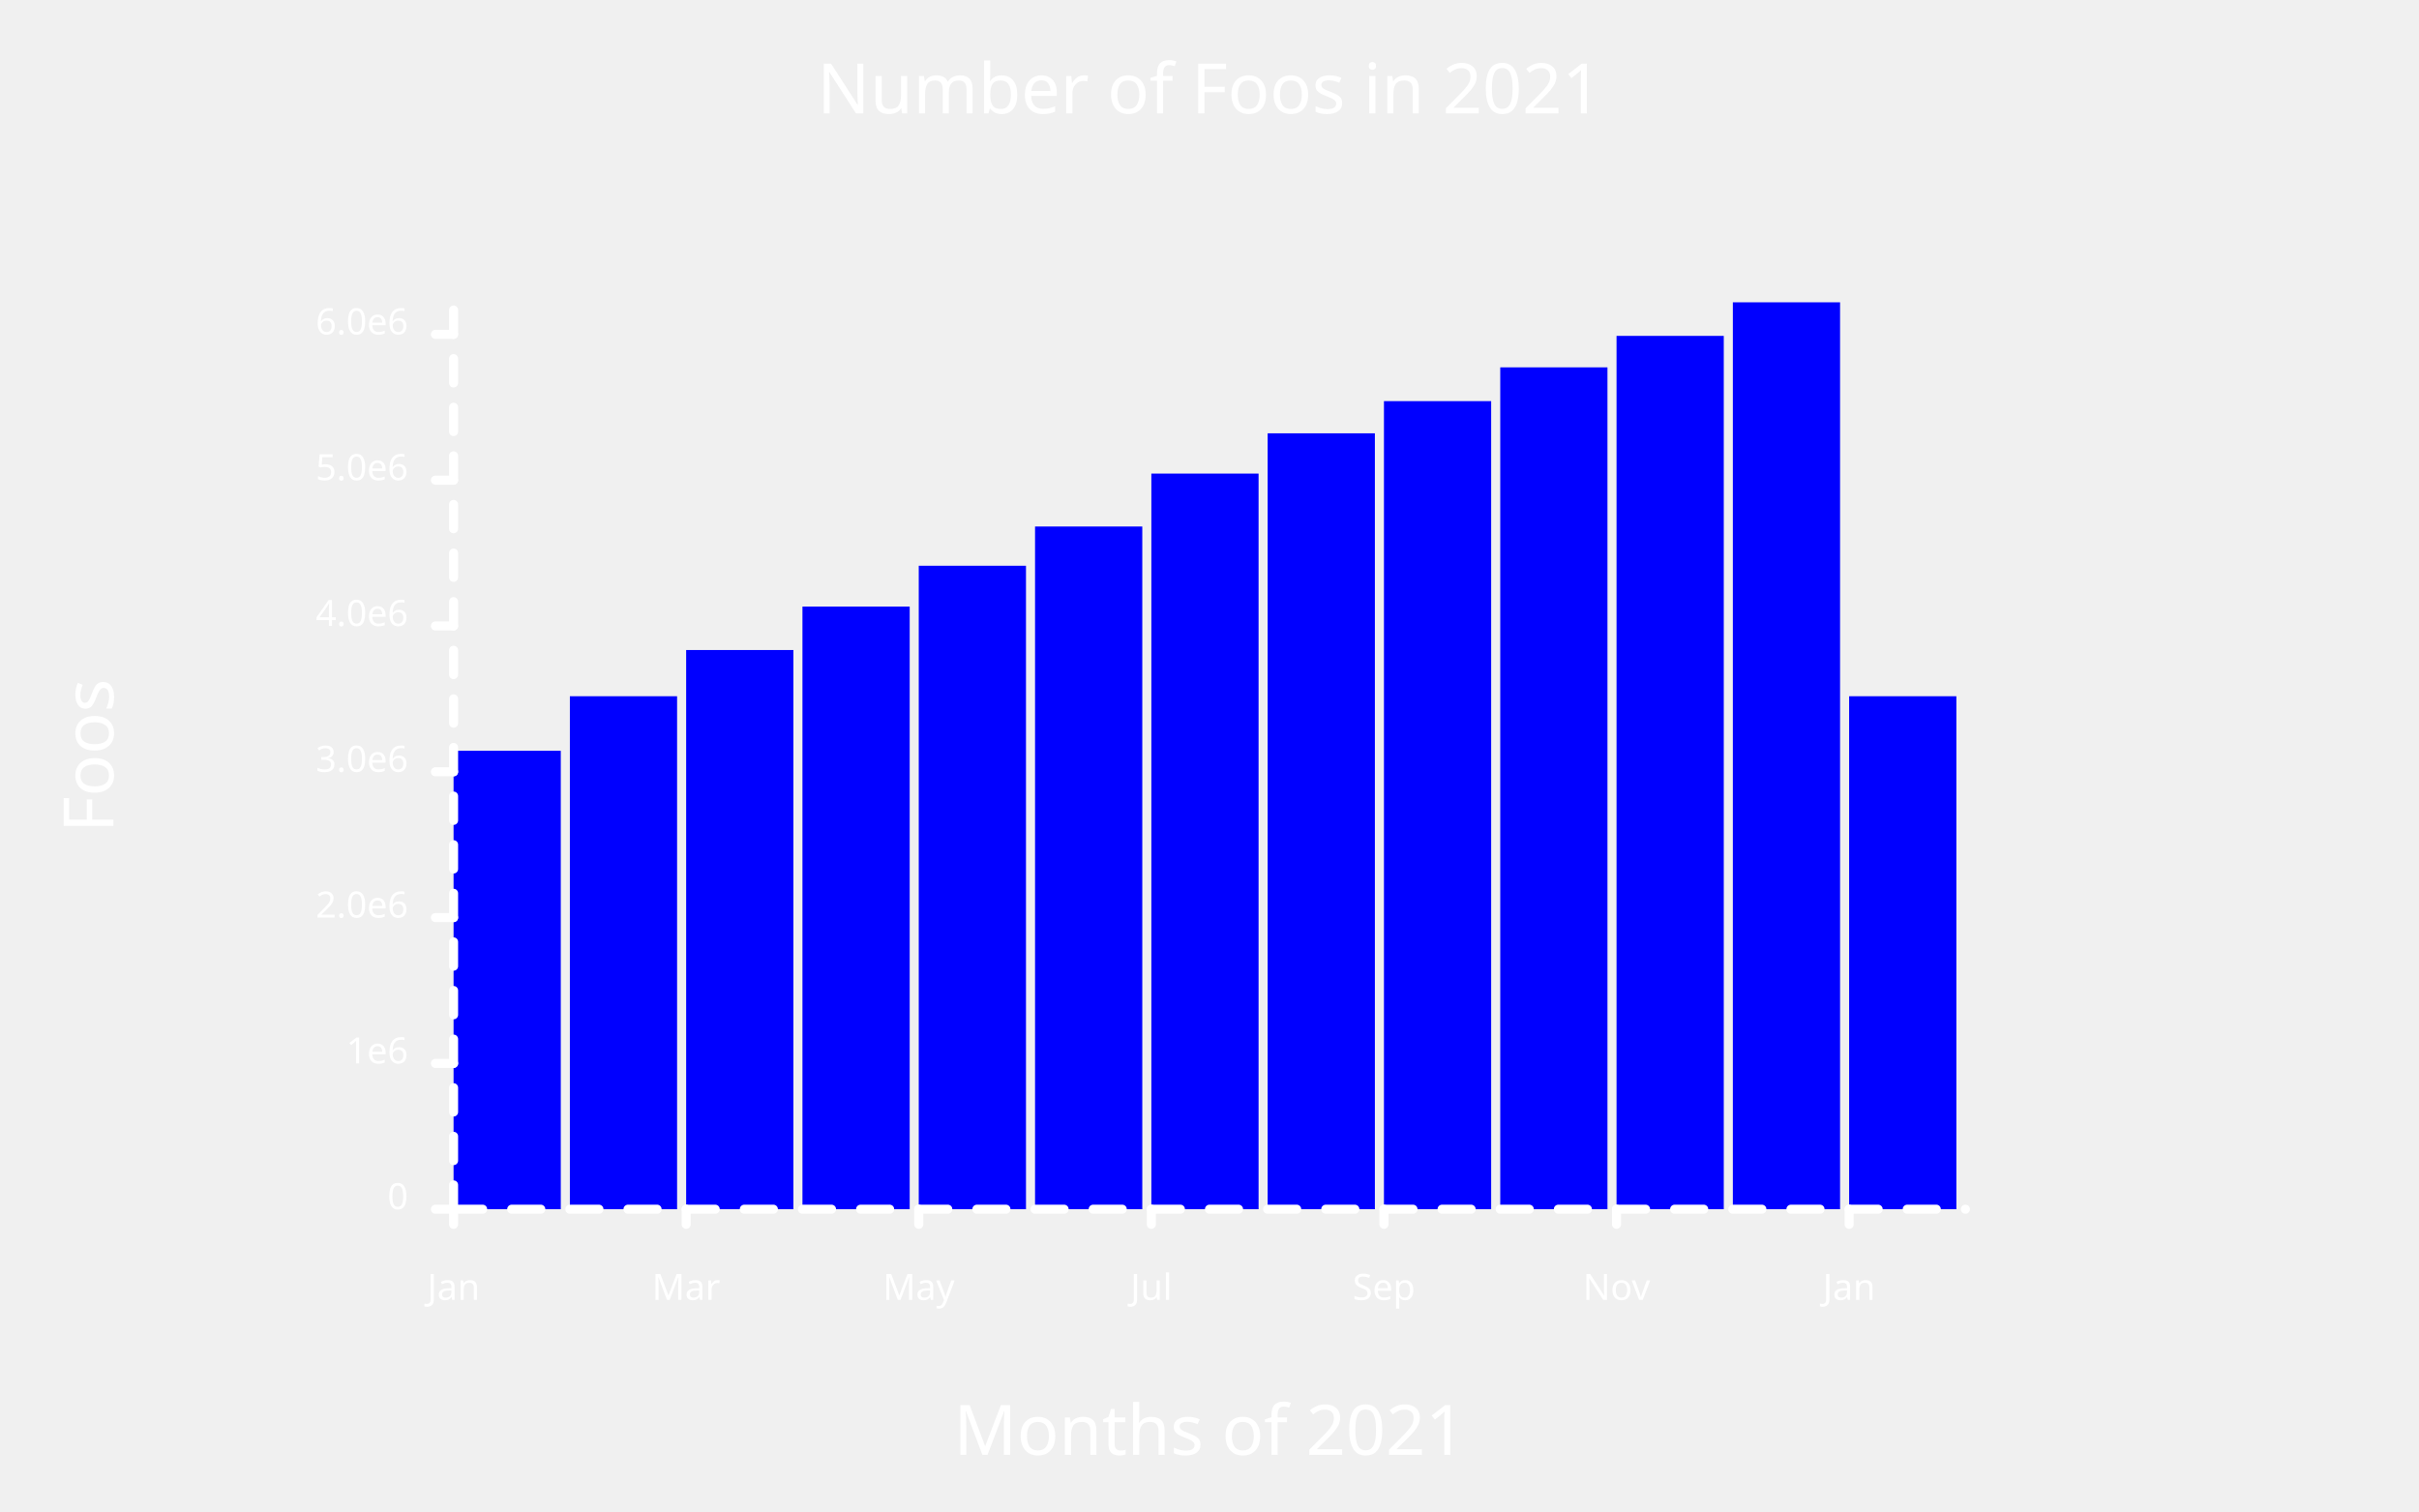
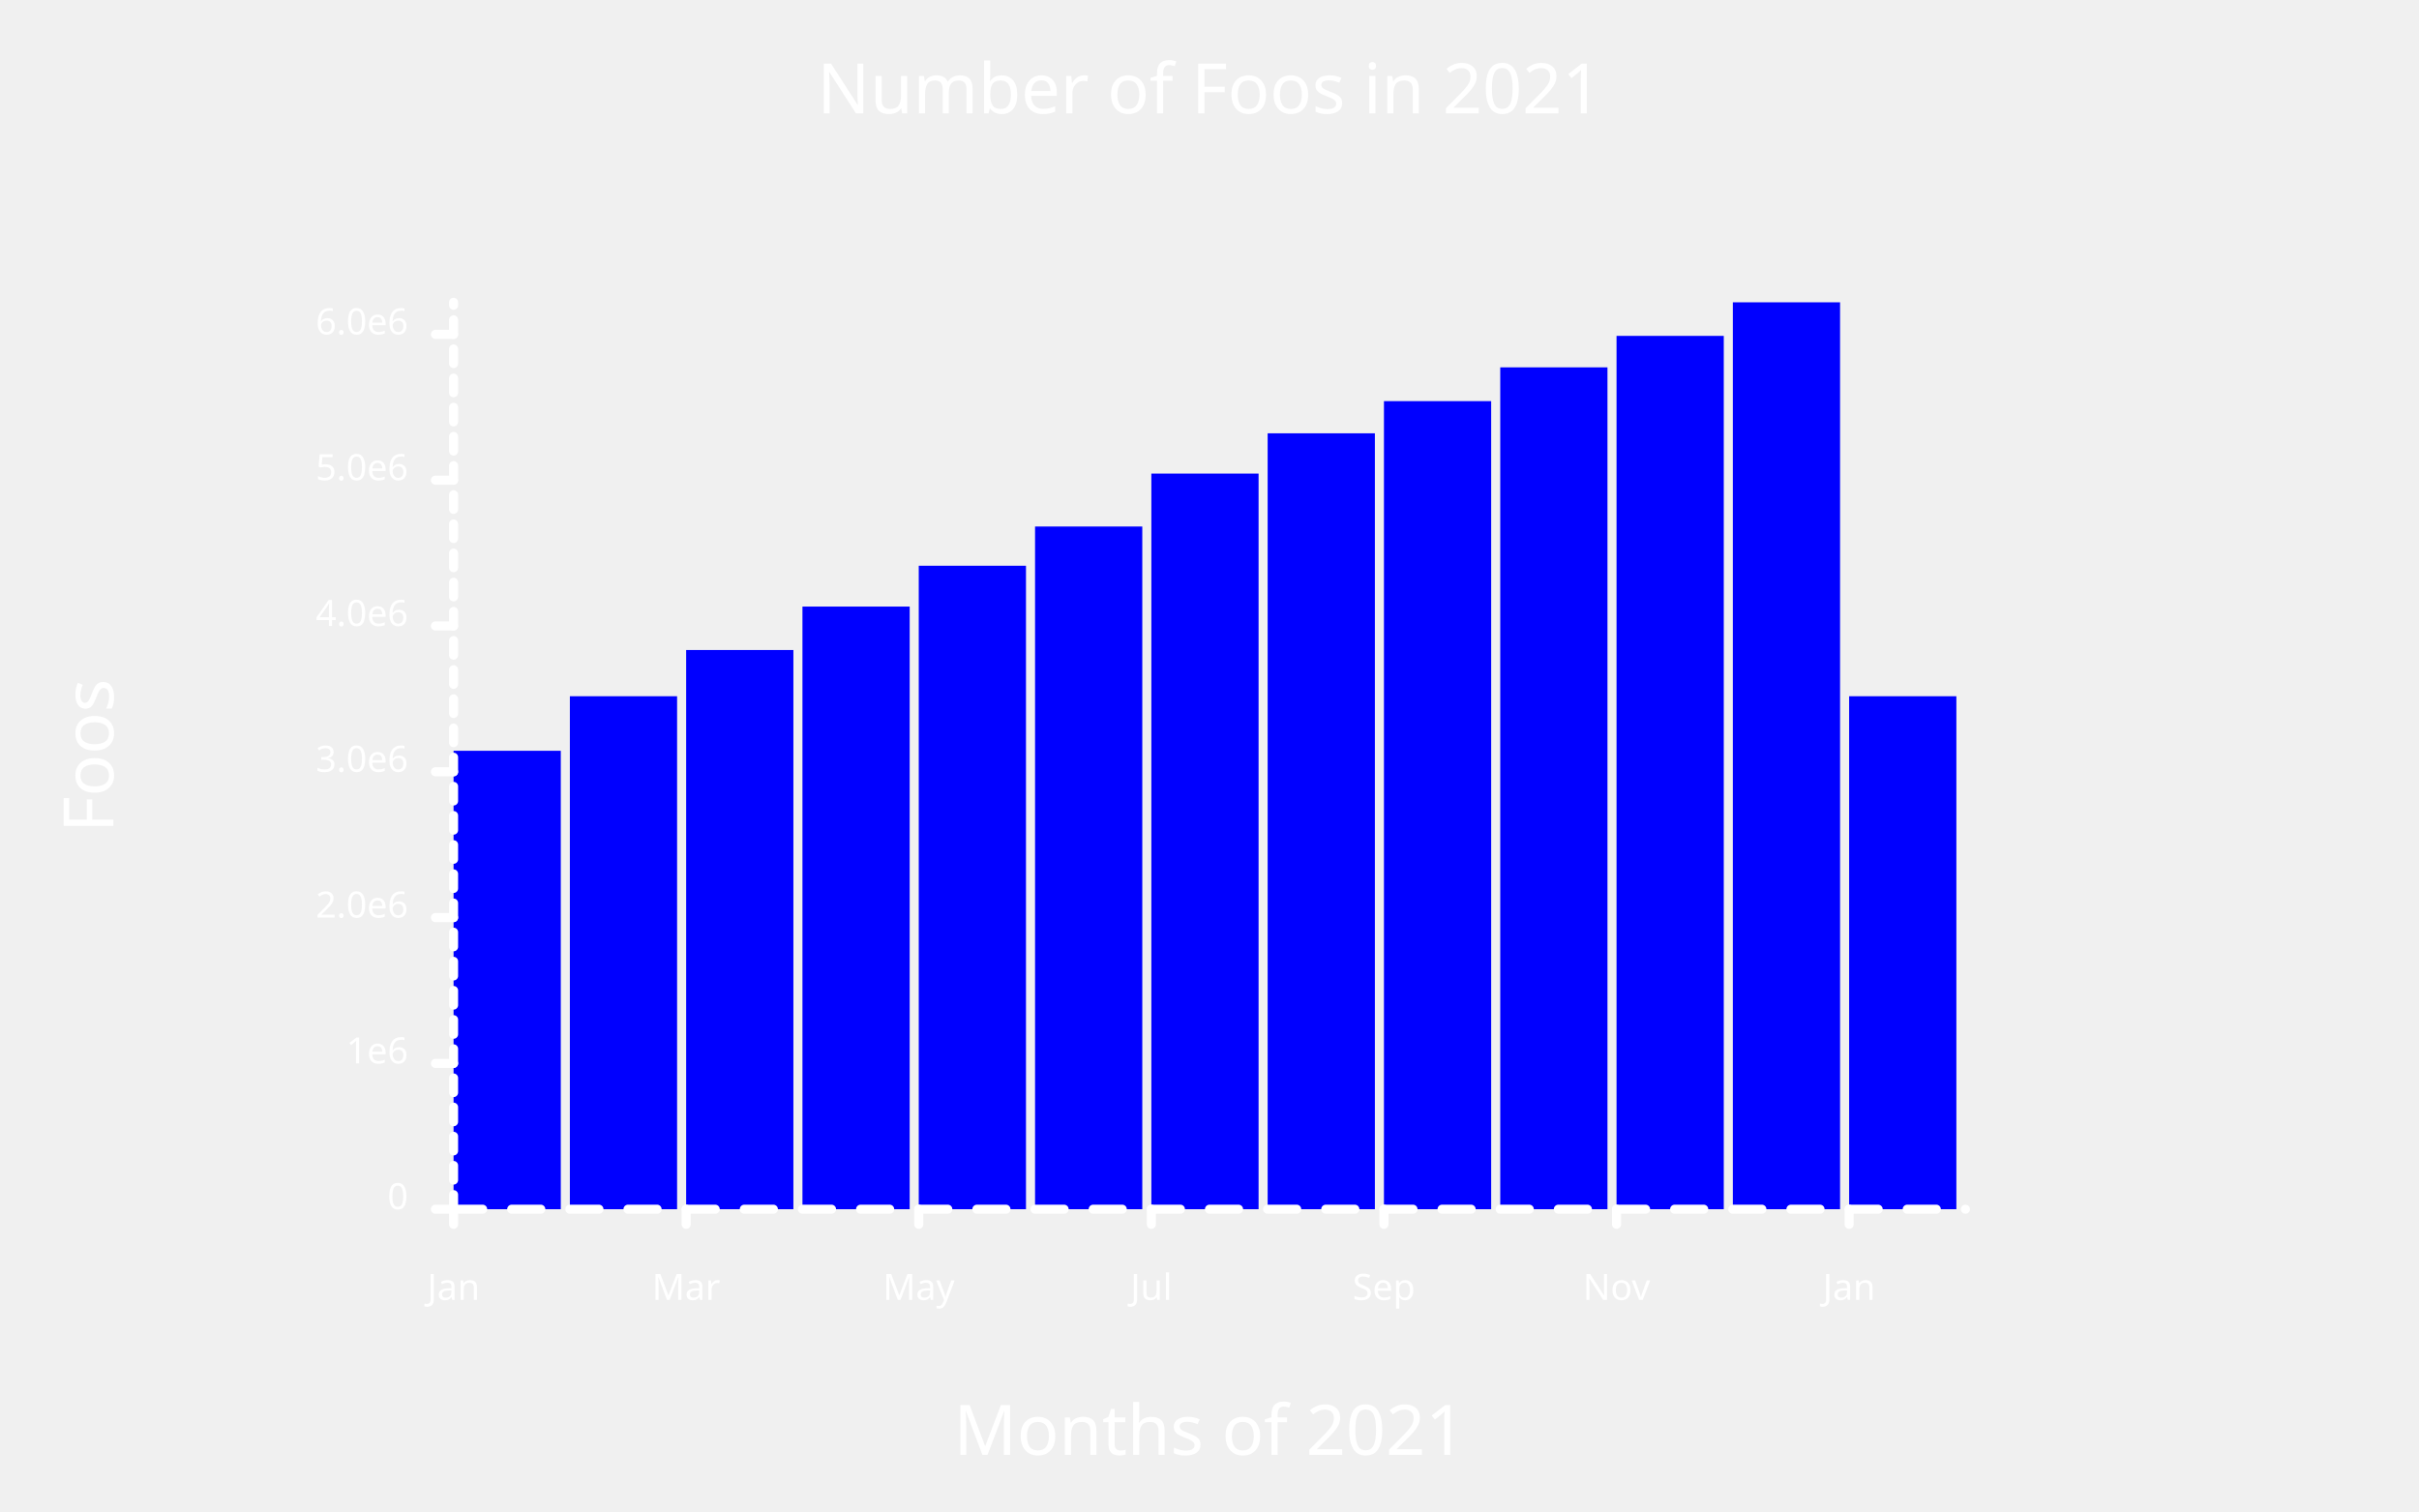
<svg xmlns="http://www.w3.org/2000/svg" width="800" class="poloto_background poloto" height="500" viewBox="0 0 800 500">
  <style>.poloto { stroke-linecap:round; stroke-linejoin:round; font-family: 'Tahoma', sans-serif; stroke-width:2; } .scatter{stroke-width:7} .poloto_text{fill: white;} .poloto_axis_lines{stroke: white;stroke-width:3;fill:none;stroke-dasharray:none} .poloto_background{background-color: #262626;} .poloto0stroke{stroke:  blue;} .poloto1stroke{stroke:  red;} .poloto2stroke{stroke:  green;} .poloto3stroke{stroke:  gold;} .poloto4stroke{stroke:  aqua;} .poloto5stroke{stroke:  lime;} .poloto6stroke{stroke:  orange;} .poloto7stroke{stroke:  chocolate;} .poloto0fill{fill:blue;} .poloto1fill{fill:red;} .poloto2fill{fill:green;} .poloto3fill{fill:gold;} .poloto4fill{fill:aqua;} .poloto5fill{fill:lime;} .poloto6fill{fill:orange;} .poloto7fill{fill:chocolate;}</style>
  <text class="poloto_text" alignment-baseline="middle" text-anchor="start" font-size="large" x="675" y="100" />
  <g class="poloto0fill">
    <rect x="150" y="248.353" width="35.462" height="151.647" />
    <rect x="188.462" y="230.313" width="35.462" height="169.687" />
    <rect x="226.923" y="215.023" width="35.462" height="184.977" />
    <rect x="265.385" y="200.65" width="35.462" height="199.35" />
    <rect x="303.846" y="187.144" width="35.462" height="212.856" />
    <rect x="342.308" y="174.169" width="35.462" height="225.831" />
    <rect x="380.769" y="156.66" width="35.462" height="243.34" />
    <rect x="419.231" y="143.338" width="35.462" height="256.662" />
    <rect x="457.692" y="132.693" width="35.462" height="267.307" />
    <rect x="496.154" y="121.517" width="35.462" height="278.483" />
    <rect x="534.615" y="111.108" width="35.462" height="288.892" />
    <rect x="573.077" y="100" width="35.462" height="300" />
    <rect x="611.538" y="230.313" width="35.462" height="169.687" />
  </g>
  <text class="poloto_text" alignment-baseline="start" text-anchor="middle" font-size="x-large" x="400" y="37.5">Number of Foos in 2021</text>
  <text class="poloto_text" alignment-baseline="start" text-anchor="middle" font-size="x-large" x="400" y="481.25">Months of 2021</text>
  <text class="poloto_text" alignment-baseline="start" text-anchor="middle" font-size="x-large" transform="rotate(-90,37.5,250)" x="37.5" y="250">Foos</text>
  <line class="poloto_axis_lines" stroke="black" x1="150" x2="150" y1="400" y2="405" />
  <text class="poloto_text" alignment-baseline="start" text-anchor="middle" x="150" y="430"> Jan</text>
  <line class="poloto_axis_lines" stroke="black" x1="226.923" x2="226.923" y1="400" y2="405" />
  <text class="poloto_text" alignment-baseline="start" text-anchor="middle" x="226.923" y="430"> Mar</text>
  <line class="poloto_axis_lines" stroke="black" x1="303.846" x2="303.846" y1="400" y2="405" />
  <text class="poloto_text" alignment-baseline="start" text-anchor="middle" x="303.846" y="430"> May</text>
  <line class="poloto_axis_lines" stroke="black" x1="380.769" x2="380.769" y1="400" y2="405" />
  <text class="poloto_text" alignment-baseline="start" text-anchor="middle" x="380.769" y="430"> Jul</text>
  <line class="poloto_axis_lines" stroke="black" x1="457.692" x2="457.692" y1="400" y2="405" />
  <text class="poloto_text" alignment-baseline="start" text-anchor="middle" x="457.692" y="430"> Sep</text>
  <line class="poloto_axis_lines" stroke="black" x1="534.615" x2="534.615" y1="400" y2="405" />
  <text class="poloto_text" alignment-baseline="start" text-anchor="middle" x="534.615" y="430"> Nov</text>
  <line class="poloto_axis_lines" stroke="black" x1="611.538" x2="611.538" y1="400" y2="405" />
  <text class="poloto_text" alignment-baseline="start" text-anchor="middle" x="611.538" y="430"> Jan</text>
  <line class="poloto_axis_lines" stroke="black" x1="150" x2="144" y1="400" y2="400" />
  <text class="poloto_text" alignment-baseline="middle" text-anchor="end" x="135" y="400"> 0</text>
  <line class="poloto_axis_lines" stroke="black" x1="150" x2="144" y1="351.766" y2="351.766" />
  <text class="poloto_text" alignment-baseline="middle" text-anchor="end" x="135" y="351.766"> 1e6</text>
  <line class="poloto_axis_lines" stroke="black" x1="150" x2="144" y1="303.532" y2="303.532" />
  <text class="poloto_text" alignment-baseline="middle" text-anchor="end" x="135" y="303.532"> 2.0e6</text>
  <line class="poloto_axis_lines" stroke="black" x1="150" x2="144" y1="255.298" y2="255.298" />
  <text class="poloto_text" alignment-baseline="middle" text-anchor="end" x="135" y="255.298"> 3.0e6</text>
  <line class="poloto_axis_lines" stroke="black" x1="150" x2="144" y1="207.065" y2="207.065" />
  <text class="poloto_text" alignment-baseline="middle" text-anchor="end" x="135" y="207.065"> 4.0e6</text>
  <line class="poloto_axis_lines" stroke="black" x1="150" x2="144" y1="158.831" y2="158.831" />
  <text class="poloto_text" alignment-baseline="middle" text-anchor="end" x="135" y="158.831"> 5.0e6</text>
  <line class="poloto_axis_lines" stroke="black" x1="150" x2="144" y1="110.597" y2="110.597" />
  <text class="poloto_text" alignment-baseline="middle" text-anchor="end" x="135" y="110.597"> 6.0e6</text>
  <path stroke="black" fill="none" class="poloto_axis_lines" style="stroke-dasharray:9.615;stroke-dashoffset:-0;" d=" M 150 400 L 650 400" />
-   <path stroke="black" fill="none" class="poloto_axis_lines" style="stroke-dasharray:8.039;stroke-dashoffset:-0;" d=" M 150 400 L 150 100" />
+   <path stroke="black" fill="none" class="poloto_axis_lines" style="stroke-dasharray:4.823;stroke-dashoffset:-0;" d=" M 150 400 L 150 100" />
</svg>
